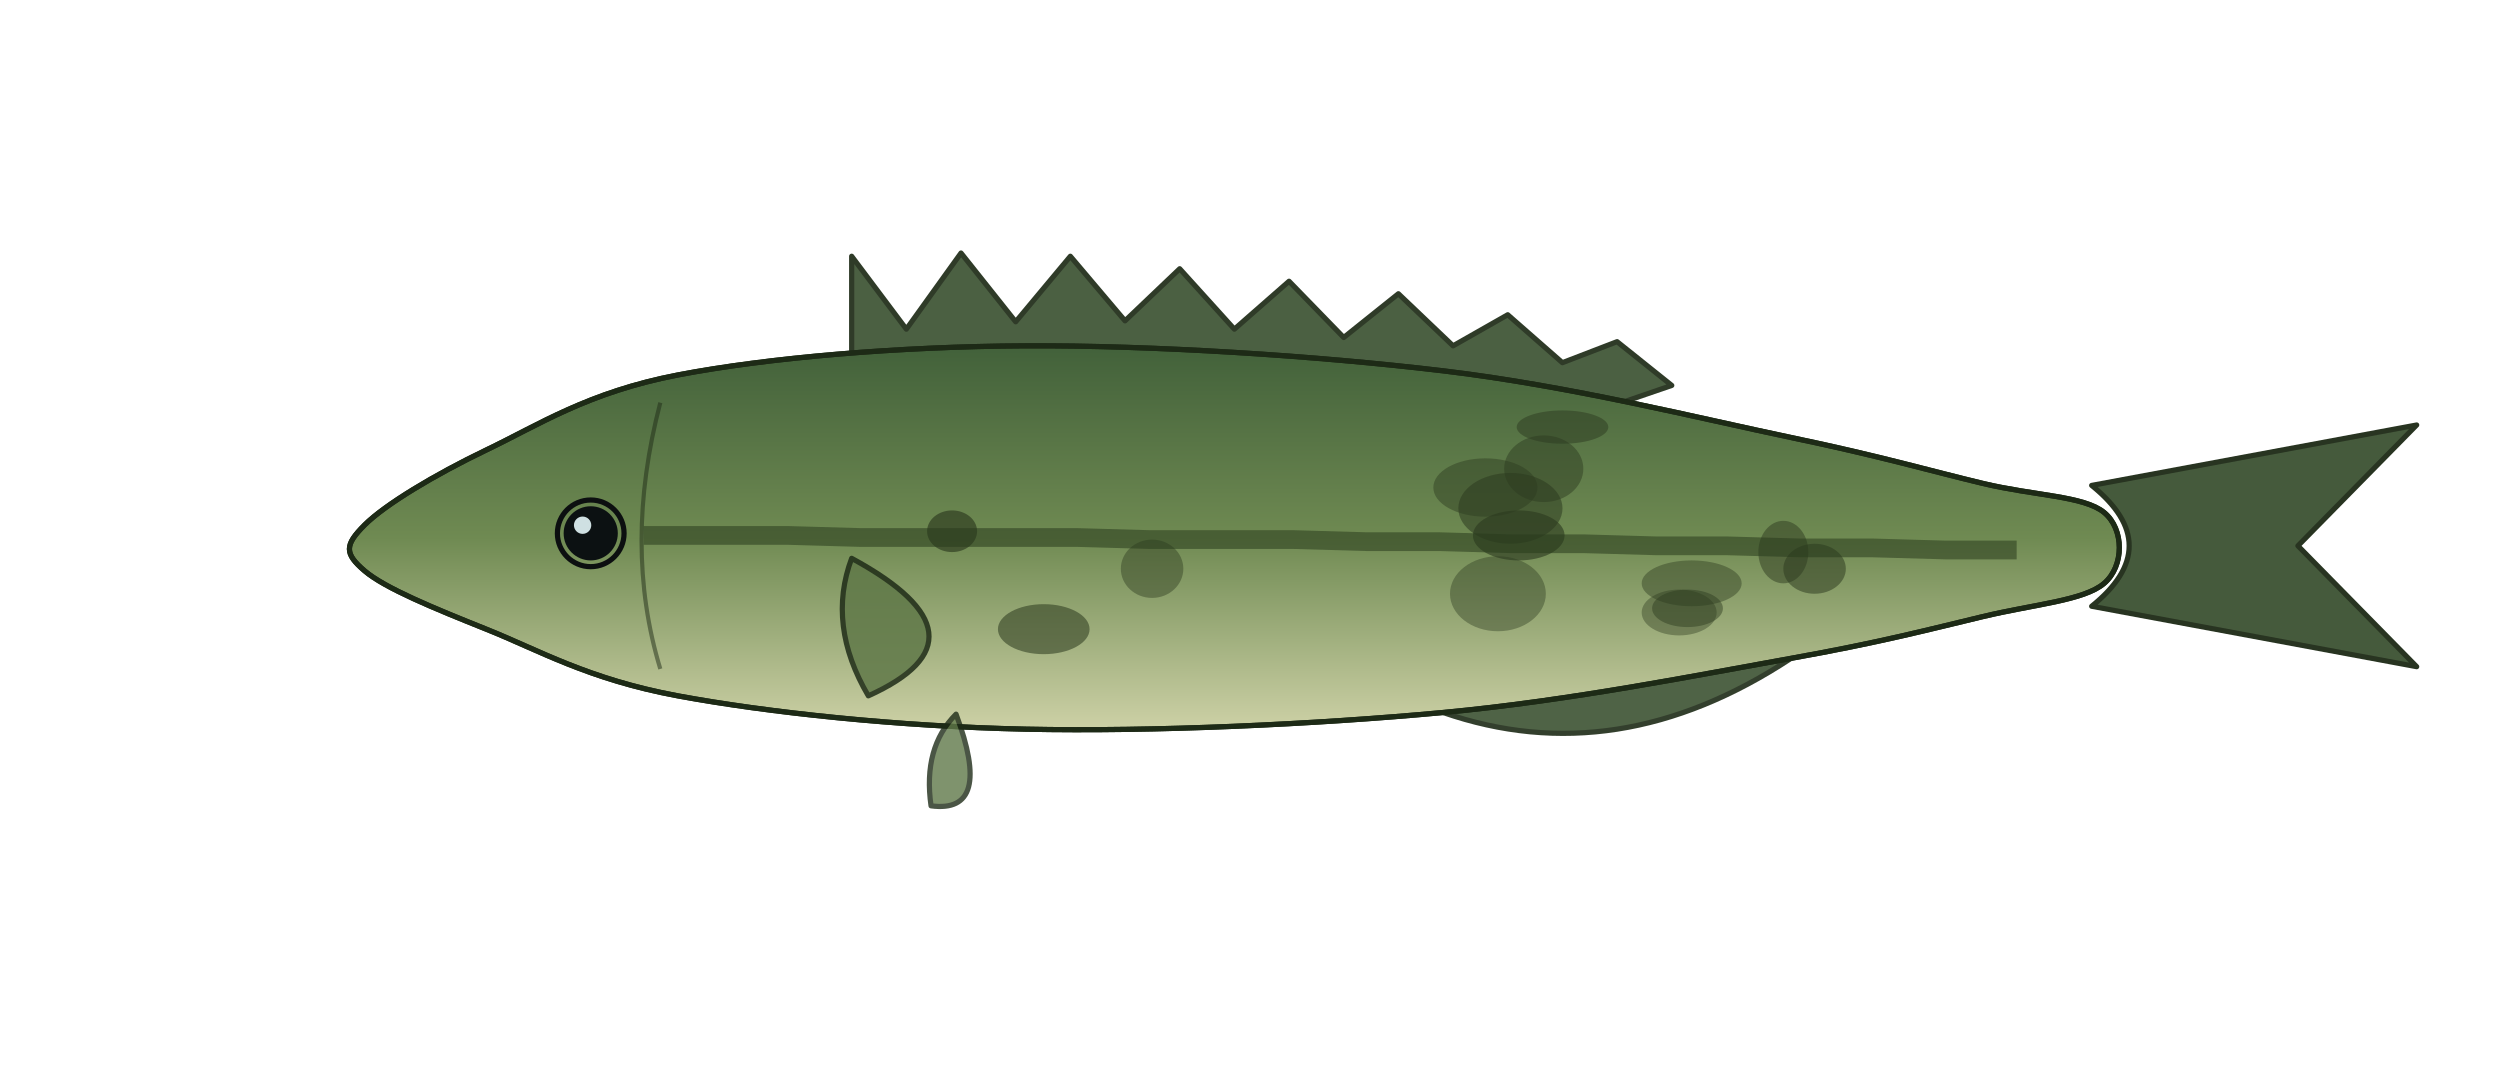
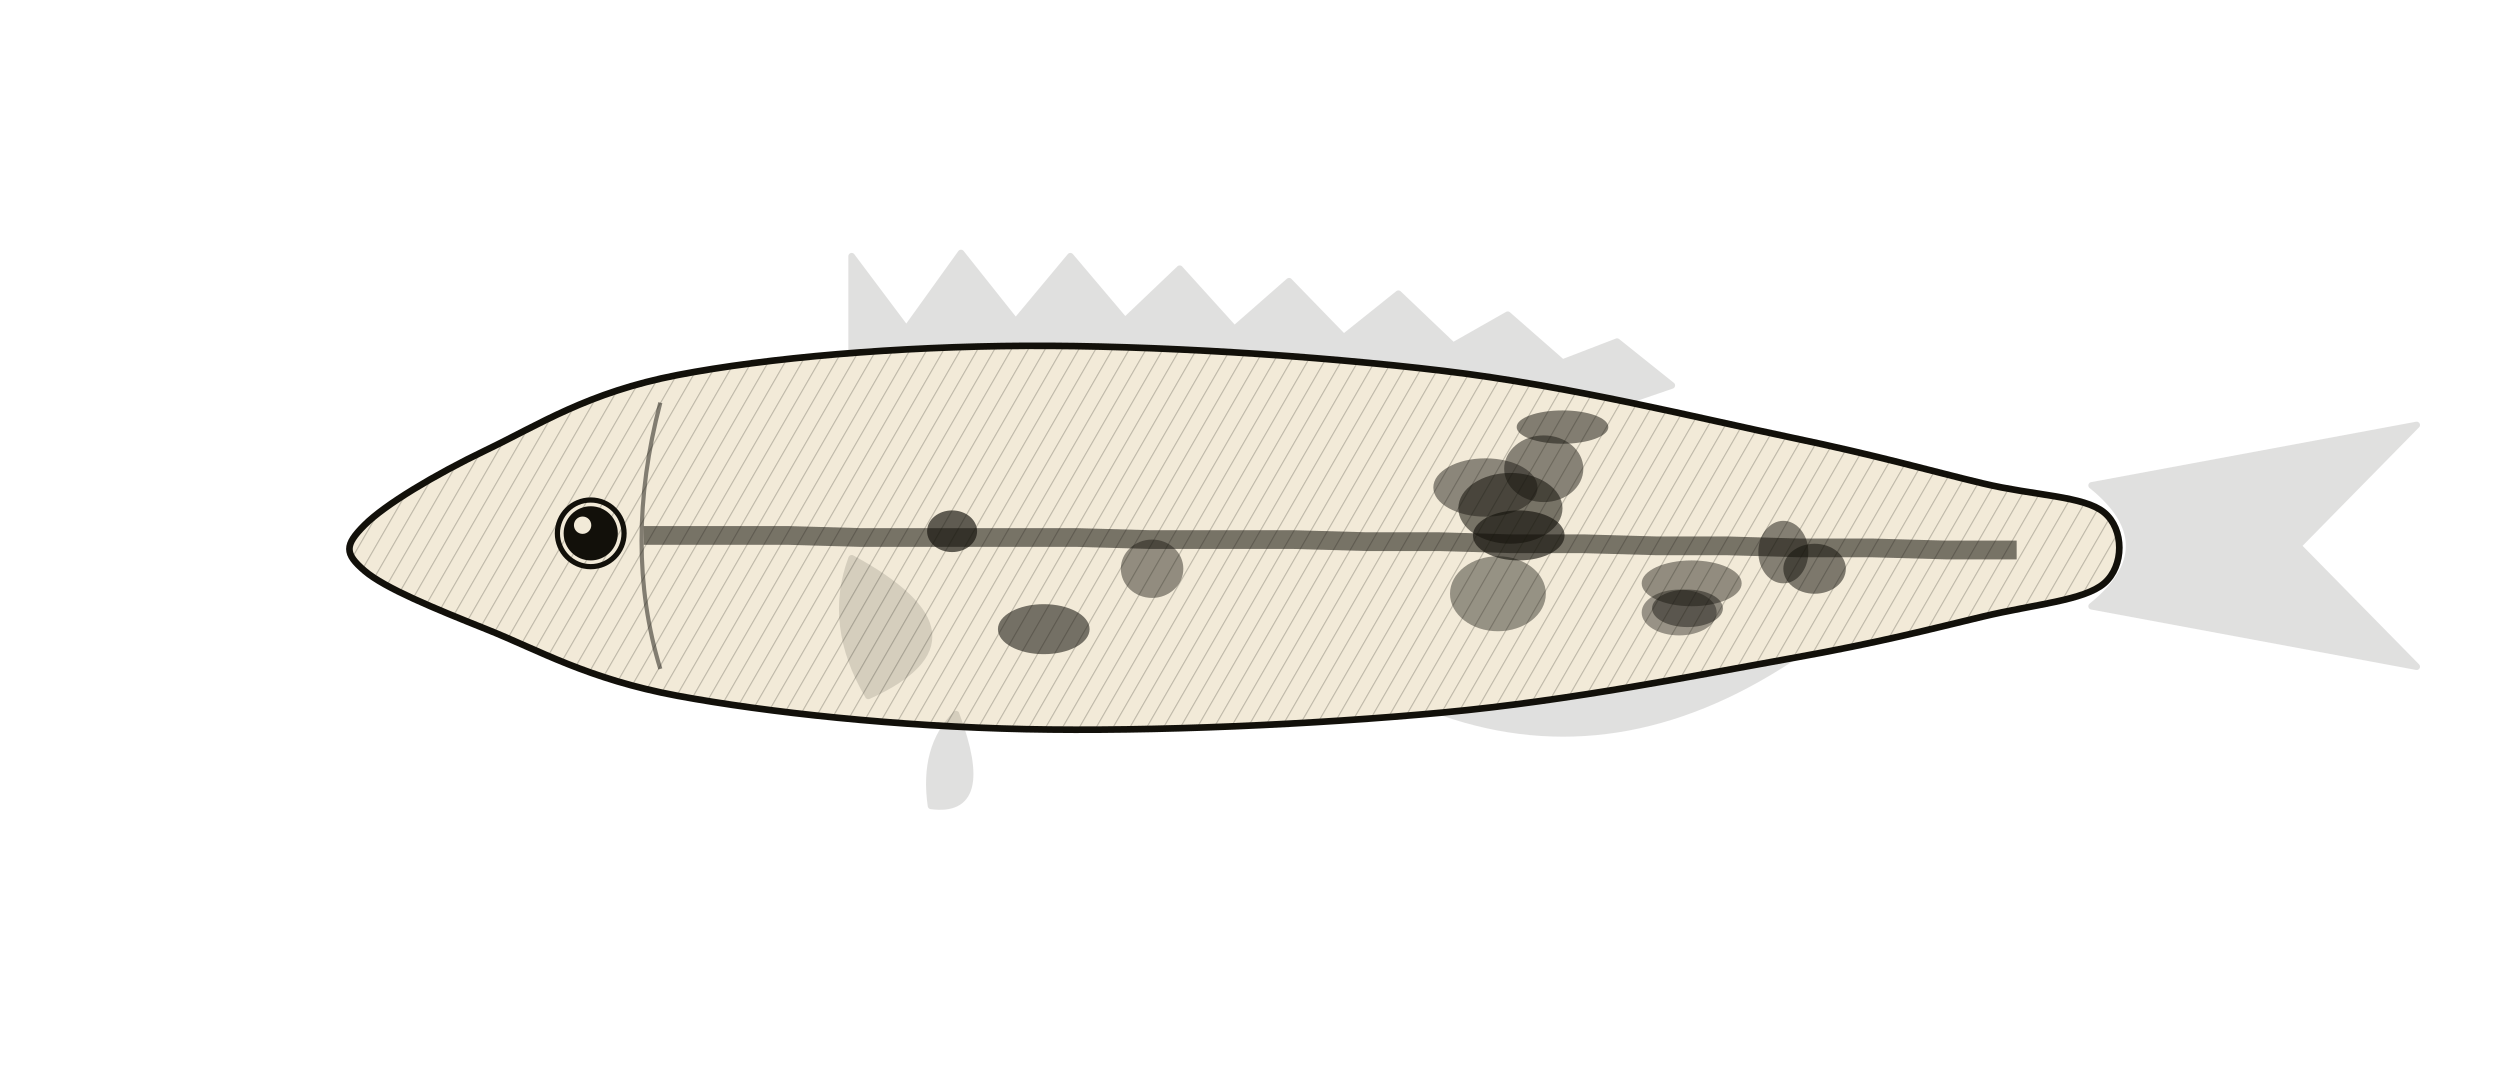
<svg xmlns="http://www.w3.org/2000/svg" viewBox="0 0 1200 520">
  <defs>
-     <linearGradient id="glm" x1="0" y1="0" x2="0" y2="1">
-       <stop offset="0" stop-color="#42613a" />
-       <stop offset=".5" stop-color="#6f8a52" />
-       <stop offset="1" stop-color="#cdd1a6" />
-     </linearGradient>
+     <pattern id="_hatch" patternUnits="userSpaceOnUse" width="7" height="7" patternTransform="rotate(30)">
+       <line x1="0" y1="0" x2="0" y2="7" stroke="#12100A" stroke-width="1.1" opacity="0.22" />
+     </pattern>
    <clipPath id="clm">
      <path d="M 175.0 252.0 C 184.7 242.3 208.4 228.0 233.4 216.0 C 258.5 204.0 282.2 188.3 325.3 180.0 C 368.4 171.7 431.1 166.3 492.3 166.0 C 553.5 165.7 631.5 170.7 692.7 178.0 C 753.9 185.3 816.6 201.0 859.7 210.0 C 902.8 219.0 926.5 226.0 951.6 232.0 C 976.6 238.0 1000.3 238.0 1010.0 246.0 C 1019.7 254.0 1019.7 271.7 1010.0 280.0 C 1000.3 288.3 976.6 290.0 951.6 296.0 C 926.5 302.0 902.8 308.3 859.7 316.0 C 816.6 323.7 753.9 336.3 692.7 342.0 C 631.5 347.7 553.5 351.3 492.3 350.0 C 431.1 348.7 368.4 342.0 325.3 334.0 C 282.2 326.0 258.5 312.0 233.4 302.0 C 208.4 292.0 184.7 282.3 175.0 274.0 C 165.3 265.7 165.3 261.7 175.0 252.0 Z" />
    </clipPath>
  </defs>
-   <g stroke="#1d2a16" stroke-width="2.5" stroke-linejoin="round">
-     <path d="M 408.8 173.0 L 408.8 123.0 L 435.043 158.0 L 461.286 121.457 L 487.529 154.457 L 513.771 123.0 L 540.014 154.0 L 566.257 129 L 592.5 158 L 618.743 135.0 L 644.986 162 L 671.229 141.0 L 697.471 166.0 L 723.714 151.086 L 749.957 174.086 L 776.2 164.0 L 802.443 185.0 L 776.2 194.0 Z" fill="#3c5232" opacity=".92" />
-     <path d="M 692.7 342.0 Q 776.2 371.0 859.7 316.0 Z" fill="#3c5232" opacity=".9" />
-     <g fill="#3c5232" opacity=".95">
+   <g stroke="#12100A" stroke-width="3.2" stroke-linejoin="round">
+     <path d="M 408.8 173.0 L 408.8 123.0 L 435.043 158.0 L 461.286 121.457 L 487.529 154.457 L 513.771 123.0 L 540.014 154.0 L 566.257 129 L 592.5 158 L 618.743 135.0 L 644.986 162 L 671.229 141.0 L 697.471 166.0 L 723.714 151.086 L 749.957 174.086 L 776.2 164.0 L 802.443 185.0 L 776.2 194.0 Z" fill="#12100A" opacity="0.13" />
+     <path d="M 692.7 342.0 Q 776.2 371.0 859.7 316.0 Z" fill="#12100A" opacity="0.13" />
+     <g fill="#12100A" opacity="0.13">
      <path d="M 1004 233.0 L 1160 204 L 1103.0 262 L 1160 320 L 1004 291.0 Q 1040 262 1004 233.0 Z" />
    </g>
-     <path d="M 175.0 252.0 C 184.7 242.3 208.4 228.0 233.4 216.0 C 258.5 204.0 282.2 188.3 325.3 180.0 C 368.4 171.7 431.1 166.3 492.3 166.0 C 553.5 165.7 631.5 170.7 692.7 178.0 C 753.9 185.3 816.6 201.0 859.7 210.0 C 902.8 219.0 926.5 226.0 951.6 232.0 C 976.6 238.0 1000.3 238.0 1010.0 246.0 C 1019.7 254.0 1019.7 271.7 1010.0 280.0 C 1000.3 288.3 976.6 290.0 951.6 296.0 C 926.5 302.0 902.8 308.3 859.7 316.0 C 816.6 323.7 753.9 336.3 692.7 342.0 C 631.5 347.7 553.5 351.3 492.3 350.0 C 431.1 348.7 368.4 342.0 325.3 334.0 C 282.2 326.0 258.5 312.0 233.4 302.0 C 208.4 292.0 184.7 282.3 175.0 274.0 C 165.3 265.7 165.3 261.7 175.0 252.0 Z" fill="url(#glm)" />
+     <path d="M 175.0 252.0 C 184.7 242.3 208.4 228.0 233.4 216.0 C 258.5 204.0 282.2 188.3 325.3 180.0 C 368.4 171.7 431.1 166.3 492.3 166.0 C 553.5 165.7 631.5 170.7 692.7 178.0 C 753.9 185.3 816.6 201.0 859.7 210.0 C 902.8 219.0 926.5 226.0 951.6 232.0 C 976.6 238.0 1000.3 238.0 1010.0 246.0 C 1019.7 254.0 1019.7 271.7 1010.0 280.0 C 1000.3 288.3 976.6 290.0 951.6 296.0 C 926.5 302.0 902.8 308.3 859.7 316.0 C 816.6 323.7 753.9 336.3 692.7 342.0 C 631.5 347.7 553.5 351.3 492.3 350.0 C 431.1 348.7 368.4 342.0 325.3 334.0 C 282.2 326.0 258.5 312.0 233.4 302.0 C 208.4 292.0 184.7 282.3 175.0 274.0 C 165.3 265.7 165.3 261.7 175.0 252.0 Z" fill="#F2EAD8" stroke="none" />
+     <path d="M 175.0 252.0 C 184.7 242.3 208.4 228.0 233.4 216.0 C 258.5 204.0 282.2 188.3 325.3 180.0 C 368.4 171.7 431.1 166.3 492.3 166.0 C 553.5 165.7 631.5 170.7 692.7 178.0 C 753.9 185.3 816.6 201.0 859.7 210.0 C 902.8 219.0 926.5 226.0 951.6 232.0 C 976.6 238.0 1000.3 238.0 1010.0 246.0 C 1019.7 254.0 1019.7 271.7 1010.0 280.0 C 1000.3 288.3 976.6 290.0 951.6 296.0 C 926.5 302.0 902.8 308.3 859.7 316.0 C 816.6 323.7 753.9 336.3 692.7 342.0 C 631.5 347.7 553.5 351.3 492.3 350.0 C 431.1 348.7 368.4 342.0 325.3 334.0 C 282.2 326.0 258.5 312.0 233.4 302.0 C 208.4 292.0 184.7 282.3 175.0 274.0 C 165.3 265.7 165.3 261.7 175.0 252.0 Z" fill="url(#_hatch)" stroke="none" />
    <g clip-path="url(#clm)" stroke="none">
-       <ellipse cx="806" cy="294" rx="18" ry="11" fill="#2c3a1f" opacity="0.40" />
-       <ellipse cx="729" cy="257" rx="22" ry="12" fill="#2c3a1f" opacity="0.63" />
-       <ellipse cx="501" cy="302" rx="22" ry="12" fill="#2c3a1f" opacity="0.56" />
-       <ellipse cx="741" cy="225" rx="19" ry="16" fill="#2c3a1f" opacity="0.48" />
-       <ellipse cx="812" cy="280" rx="24" ry="11" fill="#2c3a1f" opacity="0.43" />
-       <ellipse cx="810" cy="292" rx="17" ry="9" fill="#2c3a1f" opacity="0.46" />
-       <ellipse cx="713" cy="234" rx="25" ry="14" fill="#2c3a1f" opacity="0.46" />
-       <ellipse cx="725" cy="244" rx="25" ry="17" fill="#2c3a1f" opacity="0.55" />
-       <ellipse cx="719" cy="285" rx="23" ry="18" fill="#2c3a1f" opacity="0.41" />
-       <ellipse cx="553" cy="273" rx="15" ry="14" fill="#2c3a1f" opacity="0.43" />
-       <ellipse cx="856" cy="265" rx="12" ry="15" fill="#2c3a1f" opacity="0.49" />
-       <ellipse cx="457" cy="255" rx="12" ry="10" fill="#2c3a1f" opacity="0.66" />
-       <ellipse cx="750" cy="205" rx="22" ry="8" fill="#2c3a1f" opacity="0.50" />
-       <ellipse cx="871" cy="273" rx="15" ry="12" fill="#2c3a1f" opacity="0.52" />
-       <polyline points="309 257 343 257 378 257 413 258 447 258 482 258 517 258 552 259 586 259 621 259 656 260 691 260 725 261 760 261 795 262 829 262 864 263 899 263 934 264 968 264" fill="none" stroke="#283a1c" stroke-width="9" opacity="0.55" />
+       <ellipse cx="806" cy="294" rx="18" ry="11" fill="#12100A" opacity="0.40" />
+       <ellipse cx="729" cy="257" rx="22" ry="12" fill="#12100A" opacity="0.63" />
+       <ellipse cx="501" cy="302" rx="22" ry="12" fill="#12100A" opacity="0.56" />
+       <ellipse cx="741" cy="225" rx="19" ry="16" fill="#12100A" opacity="0.48" />
+       <ellipse cx="812" cy="280" rx="24" ry="11" fill="#12100A" opacity="0.43" />
+       <ellipse cx="810" cy="292" rx="17" ry="9" fill="#12100A" opacity="0.46" />
+       <ellipse cx="713" cy="234" rx="25" ry="14" fill="#12100A" opacity="0.46" />
+       <ellipse cx="725" cy="244" rx="25" ry="17" fill="#12100A" opacity="0.55" />
+       <ellipse cx="719" cy="285" rx="23" ry="18" fill="#12100A" opacity="0.41" />
+       <ellipse cx="553" cy="273" rx="15" ry="14" fill="#12100A" opacity="0.43" />
+       <ellipse cx="856" cy="265" rx="12" ry="15" fill="#12100A" opacity="0.49" />
+       <ellipse cx="457" cy="255" rx="12" ry="10" fill="#12100A" opacity="0.66" />
+       <ellipse cx="750" cy="205" rx="22" ry="8" fill="#12100A" opacity="0.50" />
+       <ellipse cx="871" cy="273" rx="15" ry="12" fill="#12100A" opacity="0.52" />
+       <polyline points="309 257 343 257 378 257 413 258 447 258 482 258 517 258 552 259 586 259 621 259 656 260 691 260 725 261 760 261 795 262 829 262 864 263 899 263 934 264 968 264" fill="none" stroke="#12100A" stroke-width="9" opacity="0.55" />
    </g>
    <path d="M 175.0 252.0 C 184.7 242.3 208.4 228.0 233.4 216.0 C 258.5 204.0 282.2 188.3 325.3 180.0 C 368.4 171.7 431.1 166.3 492.3 166.0 C 553.5 165.7 631.5 170.7 692.7 178.0 C 753.9 185.3 816.6 201.0 859.7 210.0 C 902.8 219.0 926.5 226.0 951.6 232.0 C 976.6 238.0 1000.3 238.0 1010.0 246.0 C 1019.7 254.0 1019.7 271.7 1010.0 280.0 C 1000.3 288.3 976.6 290.0 951.6 296.0 C 926.5 302.0 902.8 308.3 859.7 316.0 C 816.6 323.7 753.9 336.3 692.7 342.0 C 631.5 347.7 553.5 351.3 492.3 350.0 C 431.1 348.7 368.4 342.0 325.3 334.0 C 282.2 326.0 258.5 312.0 233.4 302.0 C 208.4 292.0 184.7 282.3 175.0 274.0 C 165.3 265.7 165.3 261.7 175.0 252.0 Z" fill="none" />
-     <path d="M 408.8 268 Q 478.8 306 416.8 334 Q 396.8 300 408.8 268 Z" fill="#5f7848" opacity=".85" />
-     <path d="M 458.9 342.8 Q 476.9 390.8 446.9 386.8 Q 442.9 358.8 458.9 342.8 Z" fill="#5f7848" opacity=".8" />
-     <path d="M 316.95 193.273 Q 298.95 262 316.95 321.091" fill="none" stroke="#1d2a16" stroke-width="2" opacity=".5" />
-     <circle cx="283.55" cy="256" r="16" fill="none" stroke="#0c0f10" stroke-width="2.5" />
-     <circle cx="283.55" cy="256" r="13" fill="#0c1112" stroke="none" />
-     <circle cx="279.65" cy="252.1" r="4.16" fill="#cfe0e2" stroke="none" />
+     <path d="M 408.8 268 Q 478.8 306 416.8 334 Q 396.8 300 408.8 268 Z" fill="#12100A" opacity="0.13" />
+     <path d="M 458.9 342.8 Q 476.9 390.8 446.9 386.8 Q 442.9 358.8 458.9 342.8 Z" fill="#12100A" opacity="0.13" />
+     <path d="M 316.95 193.273 Q 298.95 262 316.95 321.091" fill="none" stroke="#12100A" stroke-width="2" opacity=".5" />
+     <circle cx="283.55" cy="256" r="16" fill="none" stroke="#12100A" stroke-width="2.5" />
+     <circle cx="283.55" cy="256" r="13" fill="#12100A" stroke="none" />
+     <circle cx="279.65" cy="252.1" r="4.16" fill="#F2EAD8" stroke="none" />
  </g>
</svg>
